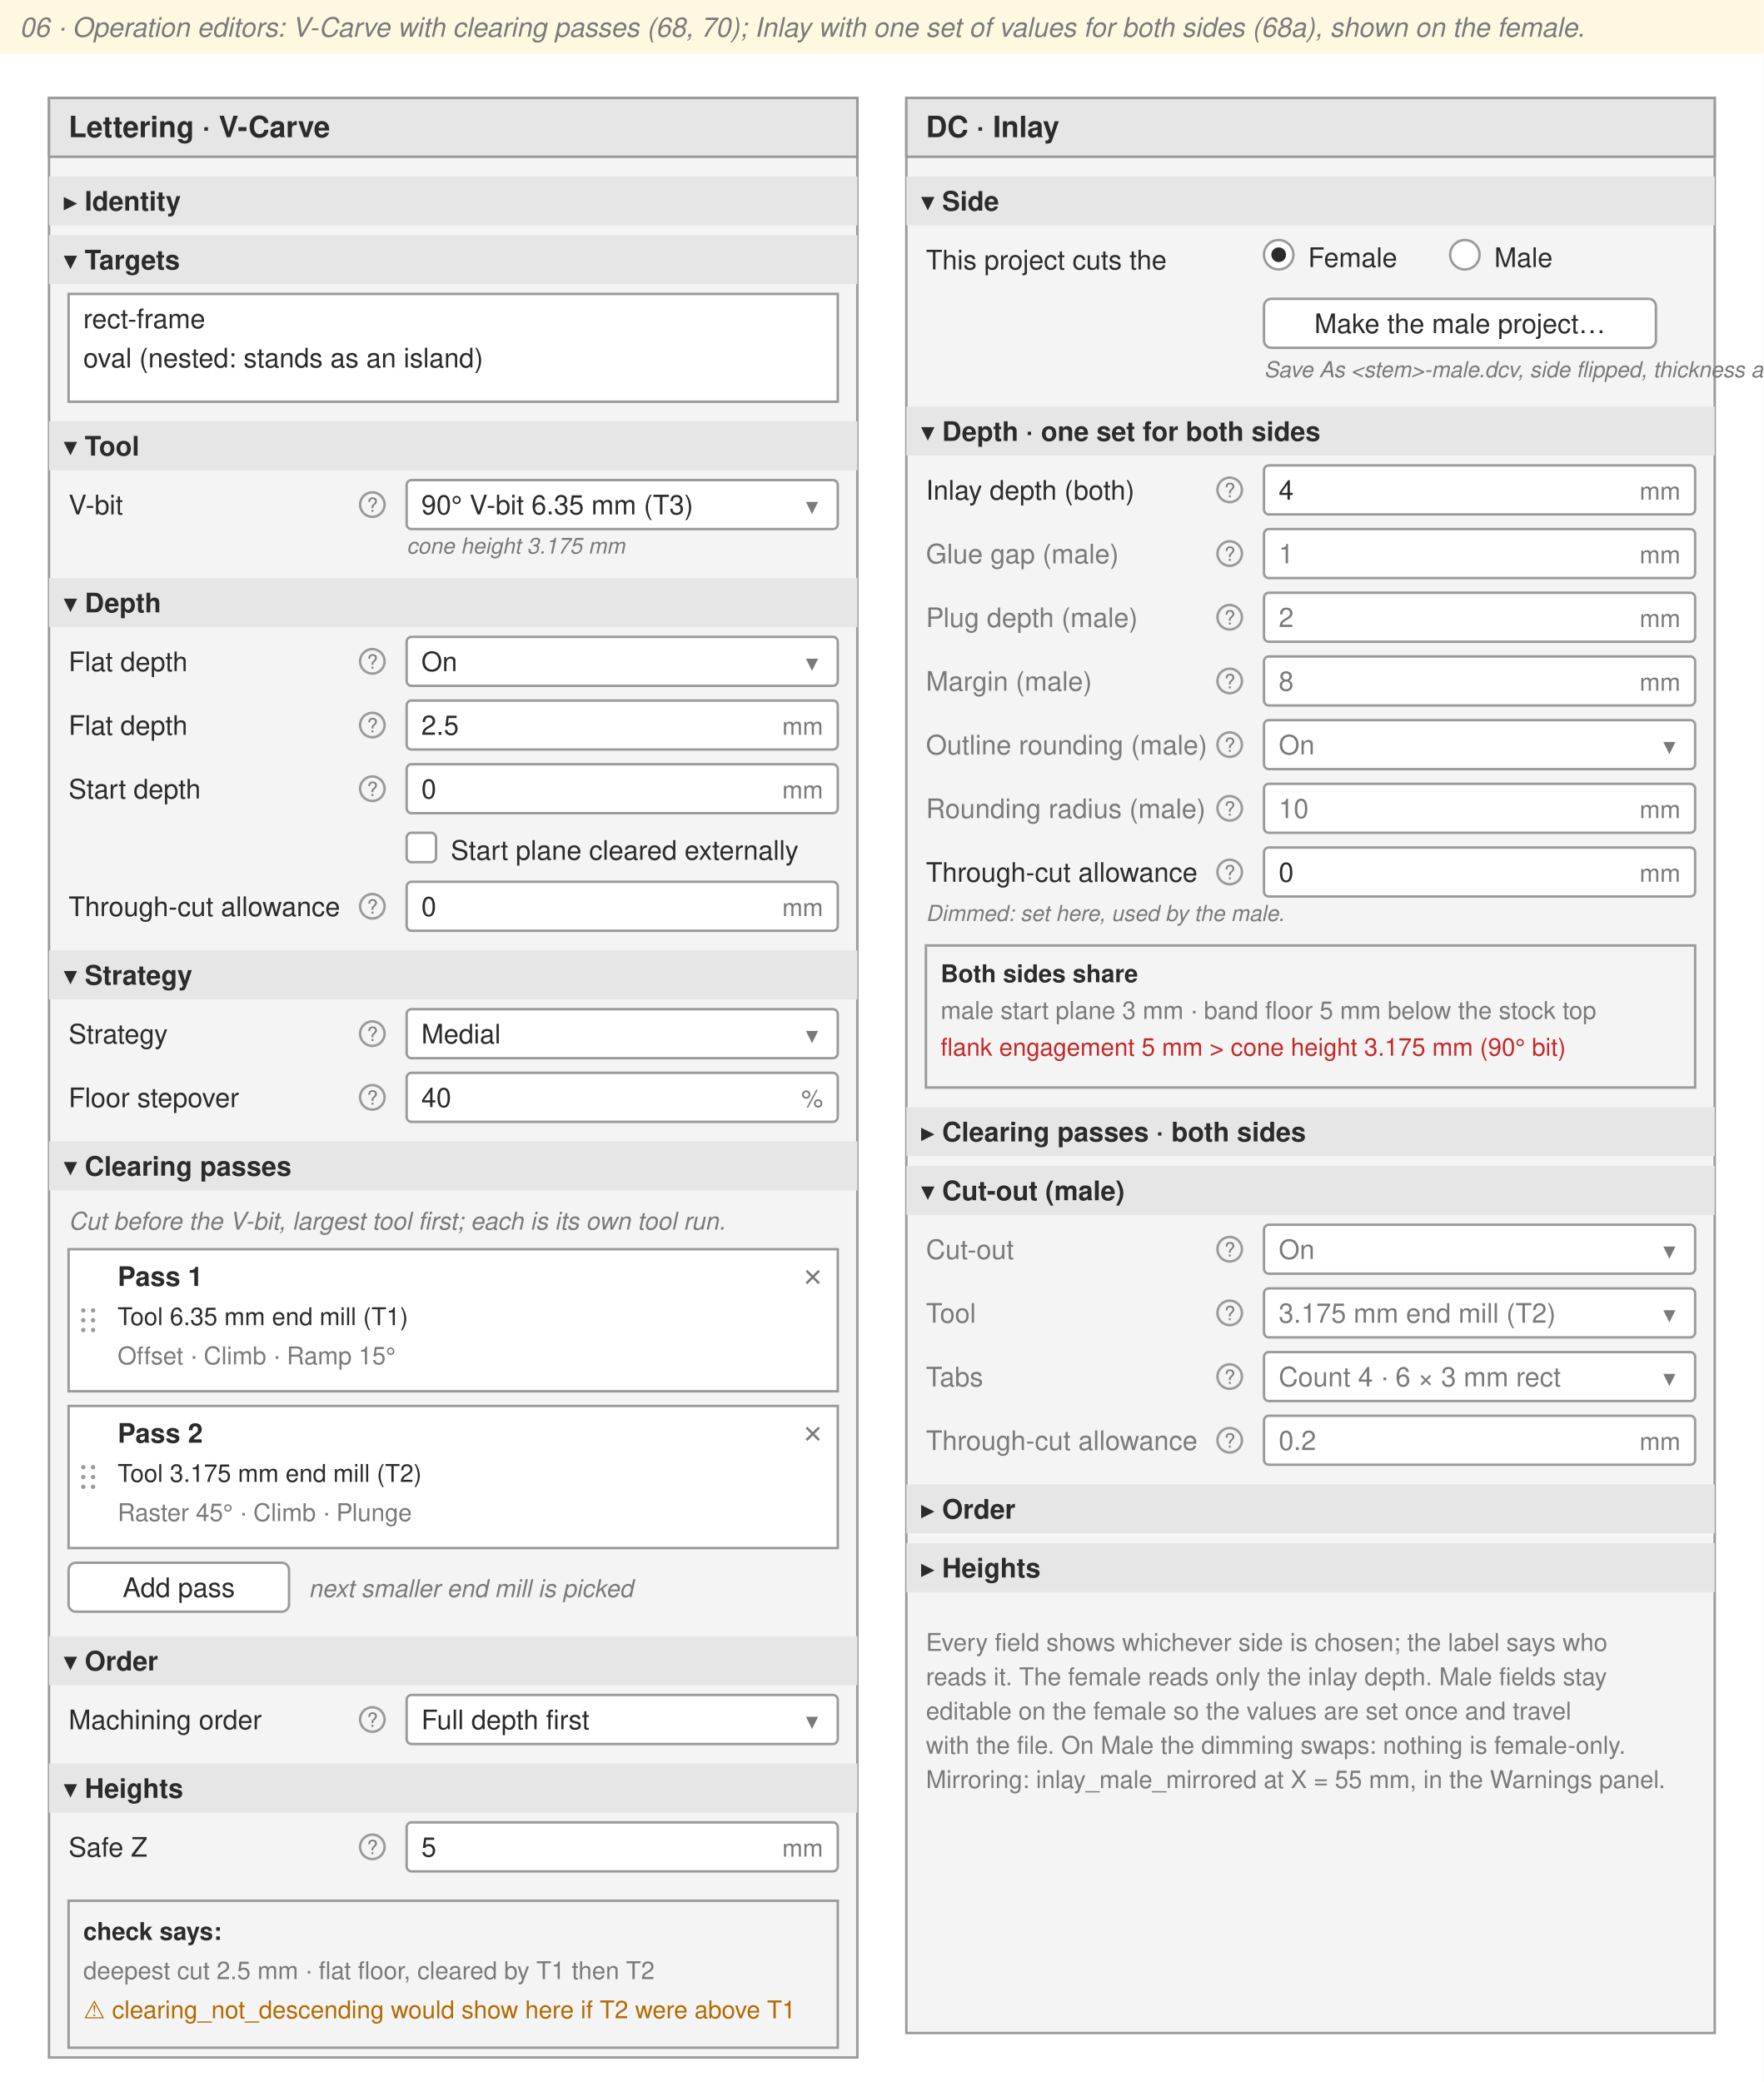
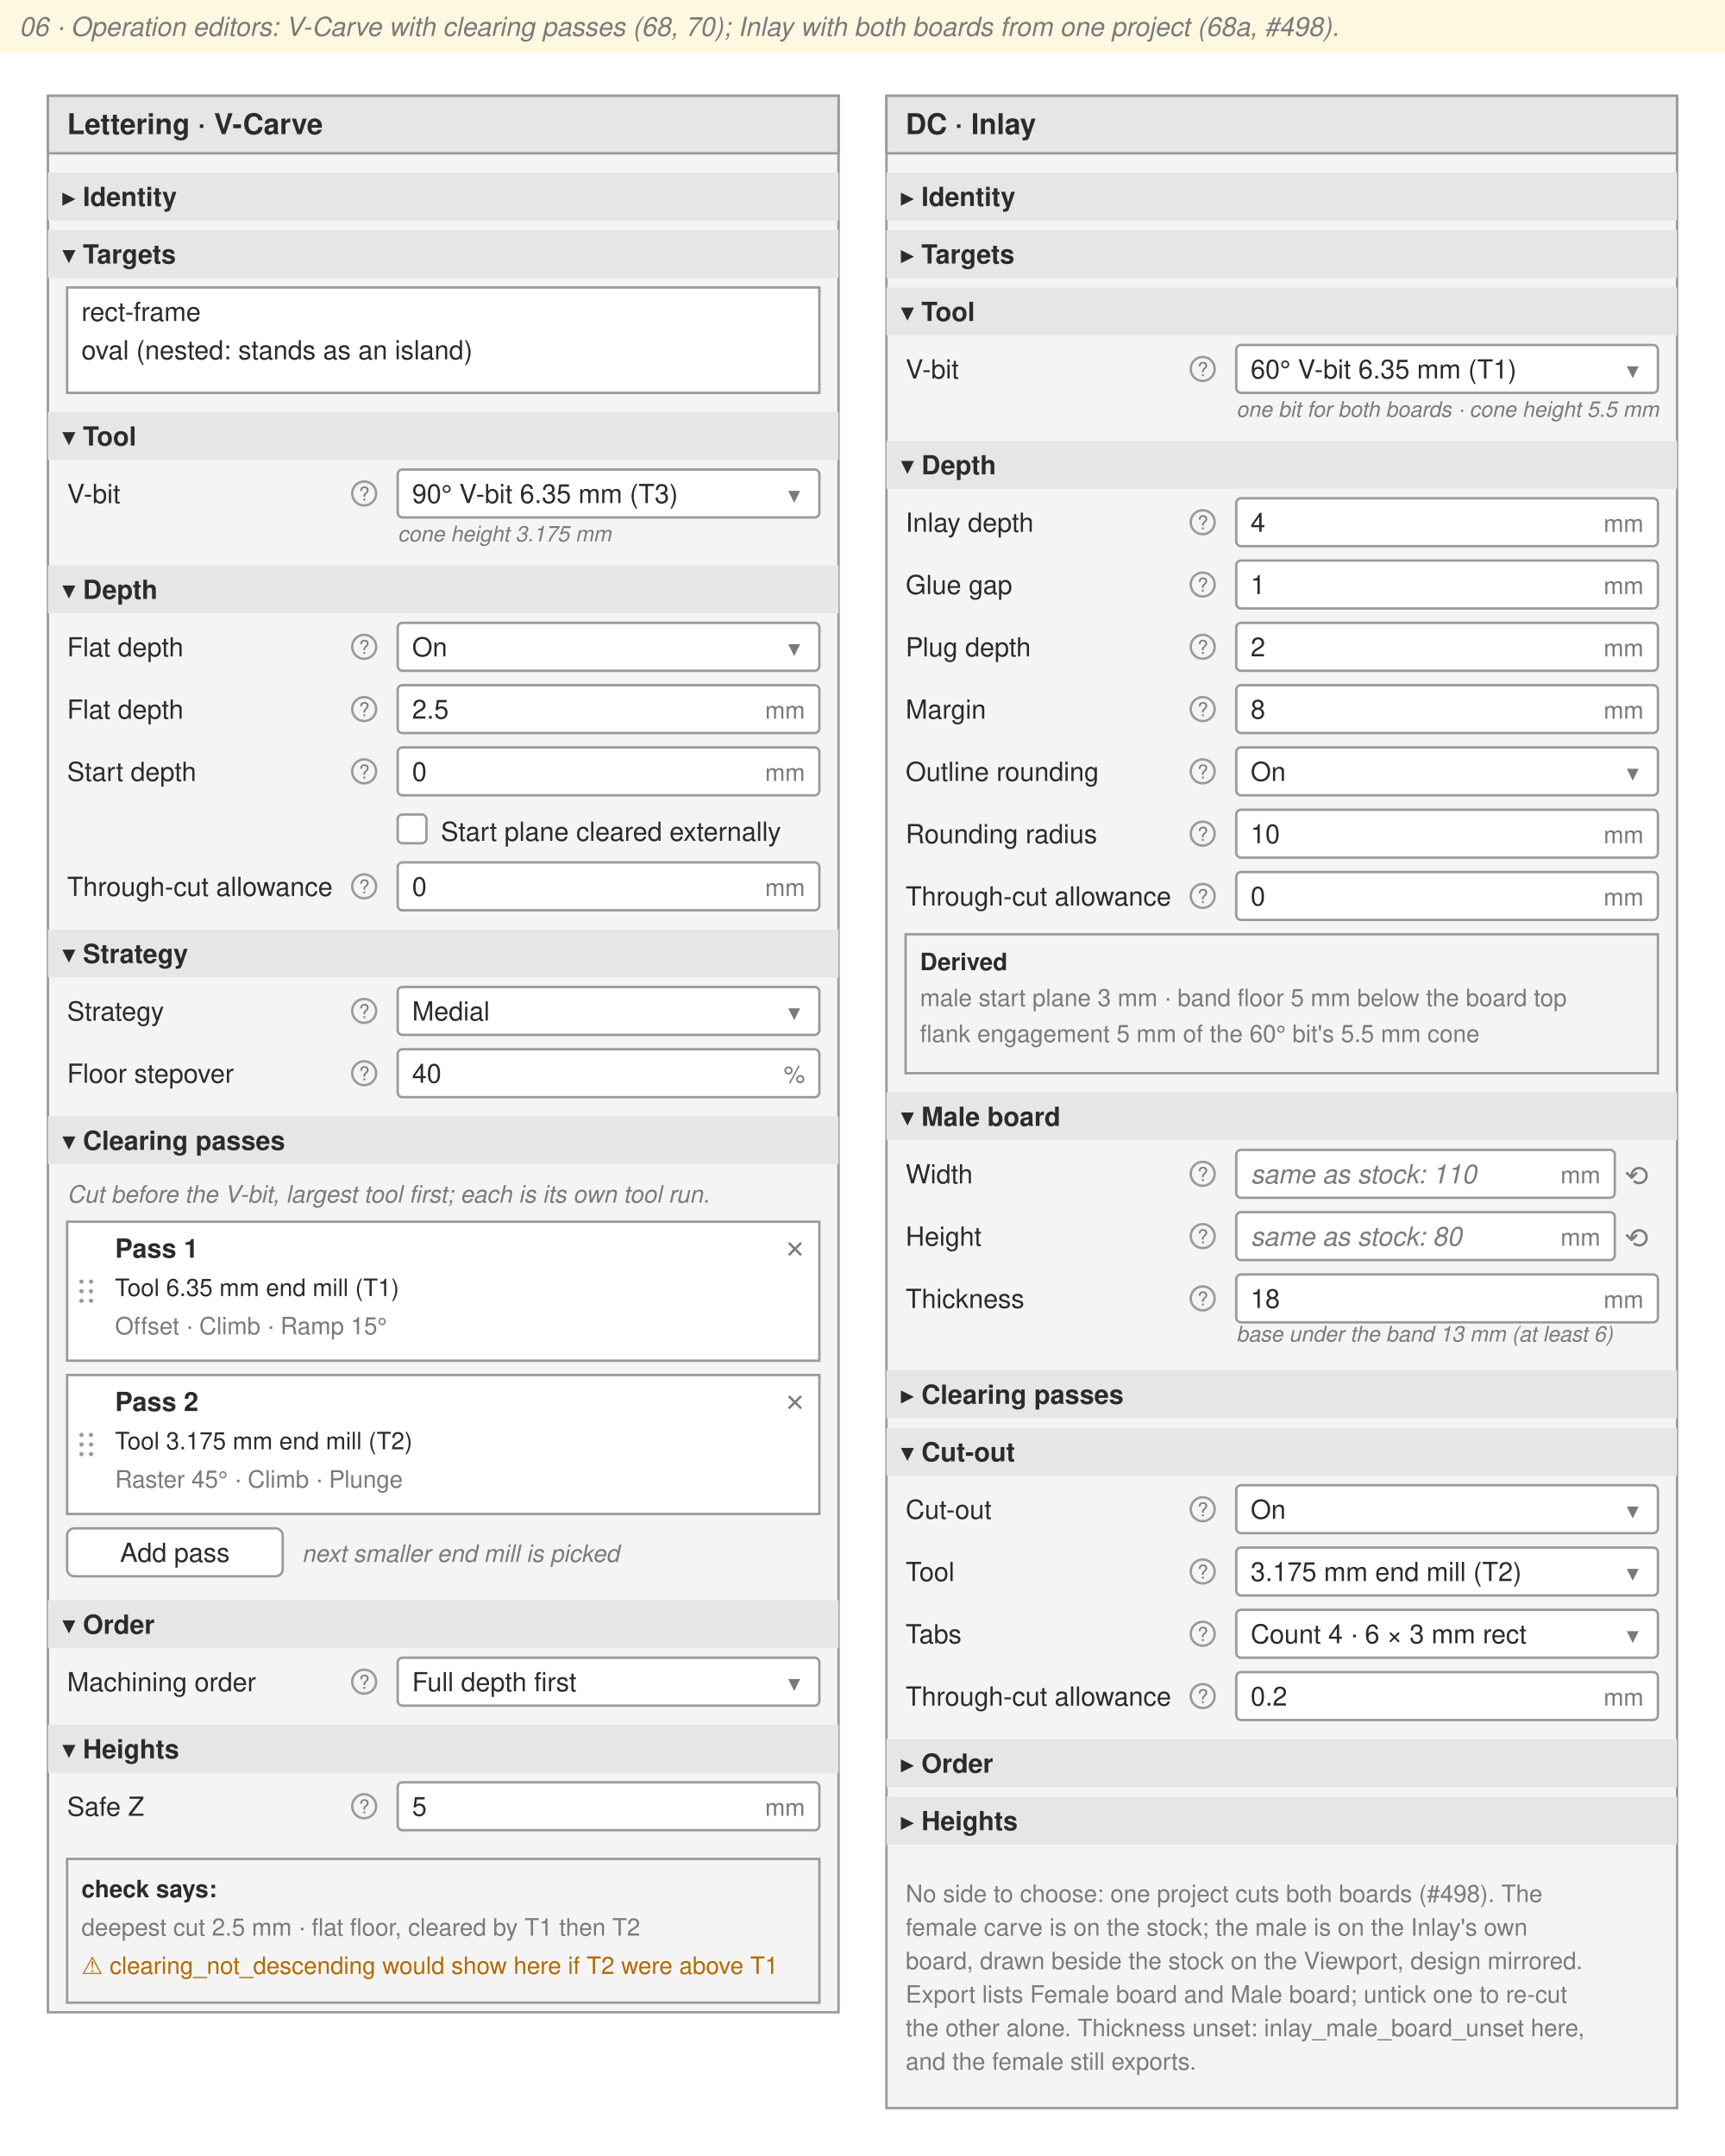
- <svg xmlns="http://www.w3.org/2000/svg" width="720" height="850" viewBox="0 0 720 850" font-family="Helvetica, Arial, sans-serif">
-   <rect width="720" height="850" fill="#ffffff" />
+ <svg xmlns="http://www.w3.org/2000/svg" width="720" height="900" viewBox="0 0 720 900" font-family="Helvetica, Arial, sans-serif">
+   <rect width="720" height="900" fill="#ffffff" />
  <rect x="0" y="0" width="720" height="22" rx="0" fill="#fff8e1" stroke="none" stroke-width="1" />
-   <text x="8" y="15" font-family="Helvetica, Arial, sans-serif" font-size="11" font-weight="normal" fill="#7a7a7a" text-anchor="start" font-style="italic">06 · Operation editors: V-Carve with clearing passes (68, 70); Inlay with one set of values for both sides (68a), shown on the female.</text>
+   <text x="8" y="15" font-family="Helvetica, Arial, sans-serif" font-size="11" font-weight="normal" fill="#7a7a7a" text-anchor="start" font-style="italic">06 · Operation editors: V-Carve with clearing passes (68, 70); Inlay with both boards from one project (68a, #498).</text>
  <rect x="20" y="40" width="330" height="800" rx="0" fill="#f4f4f4" stroke="#9a9a9a" stroke-width="1" />
  <rect x="20" y="40" width="330" height="24" rx="0" fill="#e6e6e6" stroke="#9a9a9a" stroke-width="1" />
  <text x="28" y="56" font-family="Helvetica, Arial, sans-serif" font-size="12" font-weight="bold" fill="#2b2b2b" text-anchor="start">Lettering · V-Carve</text>
  <rect x="20" y="72" width="330" height="20" rx="0" fill="#e6e6e6" stroke="none" stroke-width="1" />
  <text x="26" y="86" font-family="Helvetica, Arial, sans-serif" font-size="11" font-weight="bold" fill="#2b2b2b" text-anchor="start">▸  Identity</text>
  <rect x="20" y="96" width="330" height="20" rx="0" fill="#e6e6e6" stroke="none" stroke-width="1" />
  <text x="26" y="110" font-family="Helvetica, Arial, sans-serif" font-size="11" font-weight="bold" fill="#2b2b2b" text-anchor="start">▾  Targets</text>
  <rect x="28" y="120" width="314" height="44" rx="0" fill="#ffffff" stroke="#9a9a9a" stroke-width="1" />
  <text x="34" y="134" font-family="Helvetica, Arial, sans-serif" font-size="11" font-weight="normal" fill="#2b2b2b" text-anchor="start">rect-frame</text>
  <text x="34" y="150" font-family="Helvetica, Arial, sans-serif" font-size="11" font-weight="normal" fill="#2b2b2b" text-anchor="start">oval  (nested: stands as an island)</text>
  <rect x="20" y="172" width="330" height="20" rx="0" fill="#e6e6e6" stroke="none" stroke-width="1" />
  <text x="26" y="186" font-family="Helvetica, Arial, sans-serif" font-size="11" font-weight="bold" fill="#2b2b2b" text-anchor="start">▾  Tool</text>
  <text x="28" y="210" font-family="Helvetica, Arial, sans-serif" font-size="11" font-weight="normal" fill="#2b2b2b" text-anchor="start">V-bit</text>
  <circle cx="152" cy="206" r="5" fill="none" stroke="#9a9a9a" stroke-width="1" />
  <text x="152" y="209" font-family="Helvetica, Arial, sans-serif" font-size="8" font-weight="normal" fill="#7a7a7a" text-anchor="middle">?</text>
  <rect x="166" y="196" width="176" height="20" rx="2" fill="#ffffff" stroke="#9a9a9a" stroke-width="1" />
  <text x="172" y="210" font-family="Helvetica, Arial, sans-serif" font-size="11" font-weight="normal" fill="#2b2b2b" text-anchor="start">90° V-bit 6.35 mm (T3)</text>
  <text x="334" y="210" font-family="Helvetica, Arial, sans-serif" font-size="10" font-weight="normal" fill="#7a7a7a" text-anchor="end">▾</text>
  <text x="166" y="226" font-family="Helvetica, Arial, sans-serif" font-size="9" font-weight="normal" fill="#7a7a7a" text-anchor="start" font-style="italic">cone height 3.175 mm</text>
  <rect x="20" y="236" width="330" height="20" rx="0" fill="#e6e6e6" stroke="none" stroke-width="1" />
  <text x="26" y="250" font-family="Helvetica, Arial, sans-serif" font-size="11" font-weight="bold" fill="#2b2b2b" text-anchor="start">▾  Depth</text>
  <text x="28" y="274" font-family="Helvetica, Arial, sans-serif" font-size="11" font-weight="normal" fill="#2b2b2b" text-anchor="start">Flat depth</text>
  <circle cx="152" cy="270" r="5" fill="none" stroke="#9a9a9a" stroke-width="1" />
  <text x="152" y="273" font-family="Helvetica, Arial, sans-serif" font-size="8" font-weight="normal" fill="#7a7a7a" text-anchor="middle">?</text>
  <rect x="166" y="260" width="176" height="20" rx="2" fill="#ffffff" stroke="#9a9a9a" stroke-width="1" />
  <text x="172" y="274" font-family="Helvetica, Arial, sans-serif" font-size="11" font-weight="normal" fill="#2b2b2b" text-anchor="start">On</text>
  <text x="334" y="274" font-family="Helvetica, Arial, sans-serif" font-size="10" font-weight="normal" fill="#7a7a7a" text-anchor="end">▾</text>
  <text x="28" y="300" font-family="Helvetica, Arial, sans-serif" font-size="11" font-weight="normal" fill="#2b2b2b" text-anchor="start">Flat depth</text>
  <circle cx="152" cy="296" r="5" fill="none" stroke="#9a9a9a" stroke-width="1" />
  <text x="152" y="299" font-family="Helvetica, Arial, sans-serif" font-size="8" font-weight="normal" fill="#7a7a7a" text-anchor="middle">?</text>
  <rect x="166" y="286" width="176" height="20" rx="2" fill="#ffffff" stroke="#9a9a9a" stroke-width="1" />
  <text x="172" y="300" font-family="Helvetica, Arial, sans-serif" font-size="11" font-weight="normal" fill="#2b2b2b" text-anchor="start">2.5</text>
  <text x="336" y="300" font-family="Helvetica, Arial, sans-serif" font-size="10" font-weight="normal" fill="#7a7a7a" text-anchor="end">mm</text>
  <text x="28" y="326" font-family="Helvetica, Arial, sans-serif" font-size="11" font-weight="normal" fill="#2b2b2b" text-anchor="start">Start depth</text>
  <circle cx="152" cy="322" r="5" fill="none" stroke="#9a9a9a" stroke-width="1" />
  <text x="152" y="325" font-family="Helvetica, Arial, sans-serif" font-size="8" font-weight="normal" fill="#7a7a7a" text-anchor="middle">?</text>
  <rect x="166" y="312" width="176" height="20" rx="2" fill="#ffffff" stroke="#9a9a9a" stroke-width="1" />
  <text x="172" y="326" font-family="Helvetica, Arial, sans-serif" font-size="11" font-weight="normal" fill="#2b2b2b" text-anchor="start">0</text>
  <text x="336" y="326" font-family="Helvetica, Arial, sans-serif" font-size="10" font-weight="normal" fill="#7a7a7a" text-anchor="end">mm</text>
  <rect x="166" y="340" width="12" height="12" rx="2" fill="#ffffff" stroke="#9a9a9a" stroke-width="1" />
  <text x="184" y="351" font-family="Helvetica, Arial, sans-serif" font-size="11" font-weight="normal" fill="#2b2b2b" text-anchor="start">Start plane cleared externally</text>
  <text x="28" y="374" font-family="Helvetica, Arial, sans-serif" font-size="11" font-weight="normal" fill="#2b2b2b" text-anchor="start">Through-cut allowance</text>
  <circle cx="152" cy="370" r="5" fill="none" stroke="#9a9a9a" stroke-width="1" />
  <text x="152" y="373" font-family="Helvetica, Arial, sans-serif" font-size="8" font-weight="normal" fill="#7a7a7a" text-anchor="middle">?</text>
  <rect x="166" y="360" width="176" height="20" rx="2" fill="#ffffff" stroke="#9a9a9a" stroke-width="1" />
  <text x="172" y="374" font-family="Helvetica, Arial, sans-serif" font-size="11" font-weight="normal" fill="#2b2b2b" text-anchor="start">0</text>
  <text x="336" y="374" font-family="Helvetica, Arial, sans-serif" font-size="10" font-weight="normal" fill="#7a7a7a" text-anchor="end">mm</text>
  <rect x="20" y="388" width="330" height="20" rx="0" fill="#e6e6e6" stroke="none" stroke-width="1" />
  <text x="26" y="402" font-family="Helvetica, Arial, sans-serif" font-size="11" font-weight="bold" fill="#2b2b2b" text-anchor="start">▾  Strategy</text>
  <text x="28" y="426" font-family="Helvetica, Arial, sans-serif" font-size="11" font-weight="normal" fill="#2b2b2b" text-anchor="start">Strategy</text>
  <circle cx="152" cy="422" r="5" fill="none" stroke="#9a9a9a" stroke-width="1" />
  <text x="152" y="425" font-family="Helvetica, Arial, sans-serif" font-size="8" font-weight="normal" fill="#7a7a7a" text-anchor="middle">?</text>
  <rect x="166" y="412" width="176" height="20" rx="2" fill="#ffffff" stroke="#9a9a9a" stroke-width="1" />
  <text x="172" y="426" font-family="Helvetica, Arial, sans-serif" font-size="11" font-weight="normal" fill="#2b2b2b" text-anchor="start">Medial</text>
  <text x="334" y="426" font-family="Helvetica, Arial, sans-serif" font-size="10" font-weight="normal" fill="#7a7a7a" text-anchor="end">▾</text>
  <text x="28" y="452" font-family="Helvetica, Arial, sans-serif" font-size="11" font-weight="normal" fill="#2b2b2b" text-anchor="start">Floor stepover</text>
  <circle cx="152" cy="448" r="5" fill="none" stroke="#9a9a9a" stroke-width="1" />
  <text x="152" y="451" font-family="Helvetica, Arial, sans-serif" font-size="8" font-weight="normal" fill="#7a7a7a" text-anchor="middle">?</text>
  <rect x="166" y="438" width="176" height="20" rx="2" fill="#ffffff" stroke="#9a9a9a" stroke-width="1" />
  <text x="172" y="452" font-family="Helvetica, Arial, sans-serif" font-size="11" font-weight="normal" fill="#2b2b2b" text-anchor="start">40</text>
  <text x="336" y="452" font-family="Helvetica, Arial, sans-serif" font-size="10" font-weight="normal" fill="#7a7a7a" text-anchor="end">%</text>
  <rect x="20" y="466" width="330" height="20" rx="0" fill="#e6e6e6" stroke="none" stroke-width="1" />
  <text x="26" y="480" font-family="Helvetica, Arial, sans-serif" font-size="11" font-weight="bold" fill="#2b2b2b" text-anchor="start">▾  Clearing passes</text>
  <text x="28" y="502" font-family="Helvetica, Arial, sans-serif" font-size="10" font-weight="normal" fill="#7a7a7a" text-anchor="start" font-style="italic">Cut before the V-bit, largest tool first; each is its own tool run.</text>
  <rect x="28" y="510" width="314" height="58" rx="0" fill="#ffffff" stroke="#9a9a9a" stroke-width="1" />
  <circle cx="34" cy="535" r="0.9" fill="#9a9a9a" stroke="none" stroke-width="1" />
  <circle cx="38" cy="535" r="0.9" fill="#9a9a9a" stroke="none" stroke-width="1" />
  <circle cx="34" cy="539" r="0.9" fill="#9a9a9a" stroke="none" stroke-width="1" />
  <circle cx="38" cy="539" r="0.9" fill="#9a9a9a" stroke="none" stroke-width="1" />
  <circle cx="34" cy="543" r="0.9" fill="#9a9a9a" stroke="none" stroke-width="1" />
  <circle cx="38" cy="543" r="0.9" fill="#9a9a9a" stroke="none" stroke-width="1" />
  <text x="48" y="525" font-family="Helvetica, Arial, sans-serif" font-size="11" font-weight="bold" fill="#2b2b2b" text-anchor="start">Pass 1</text>
  <text x="336" y="525" font-family="Helvetica, Arial, sans-serif" font-size="10" font-weight="normal" fill="#7a7a7a" text-anchor="end">✕</text>
  <text x="48" y="541" font-family="Helvetica, Arial, sans-serif" font-size="10" font-weight="normal" fill="#2b2b2b" text-anchor="start">Tool  6.35 mm end mill (T1)</text>
  <text x="48" y="557" font-family="Helvetica, Arial, sans-serif" font-size="10" font-weight="normal" fill="#7a7a7a" text-anchor="start">Offset · Climb · Ramp 15°</text>
  <rect x="28" y="574" width="314" height="58" rx="0" fill="#ffffff" stroke="#9a9a9a" stroke-width="1" />
  <circle cx="34" cy="599" r="0.9" fill="#9a9a9a" stroke="none" stroke-width="1" />
  <circle cx="38" cy="599" r="0.9" fill="#9a9a9a" stroke="none" stroke-width="1" />
  <circle cx="34" cy="603" r="0.9" fill="#9a9a9a" stroke="none" stroke-width="1" />
  <circle cx="38" cy="603" r="0.9" fill="#9a9a9a" stroke="none" stroke-width="1" />
  <circle cx="34" cy="607" r="0.9" fill="#9a9a9a" stroke="none" stroke-width="1" />
  <circle cx="38" cy="607" r="0.9" fill="#9a9a9a" stroke="none" stroke-width="1" />
  <text x="48" y="589" font-family="Helvetica, Arial, sans-serif" font-size="11" font-weight="bold" fill="#2b2b2b" text-anchor="start">Pass 2</text>
  <text x="336" y="589" font-family="Helvetica, Arial, sans-serif" font-size="10" font-weight="normal" fill="#7a7a7a" text-anchor="end">✕</text>
  <text x="48" y="605" font-family="Helvetica, Arial, sans-serif" font-size="10" font-weight="normal" fill="#2b2b2b" text-anchor="start">Tool  3.175 mm end mill (T2)</text>
  <text x="48" y="621" font-family="Helvetica, Arial, sans-serif" font-size="10" font-weight="normal" fill="#7a7a7a" text-anchor="start">Raster 45° · Climb · Plunge</text>
  <rect x="28" y="638" width="90" height="20" rx="3" fill="#ffffff" stroke="#9a9a9a" stroke-width="1" />
  <text x="73.0" y="652.0" font-family="Helvetica, Arial, sans-serif" font-size="11" font-weight="normal" fill="#2b2b2b" text-anchor="middle">Add pass</text>
  <text x="126" y="652" font-family="Helvetica, Arial, sans-serif" font-size="10" font-weight="normal" fill="#7a7a7a" text-anchor="start" font-style="italic">next smaller end mill is picked</text>
  <rect x="20" y="668" width="330" height="20" rx="0" fill="#e6e6e6" stroke="none" stroke-width="1" />
  <text x="26" y="682" font-family="Helvetica, Arial, sans-serif" font-size="11" font-weight="bold" fill="#2b2b2b" text-anchor="start">▾  Order</text>
  <text x="28" y="706" font-family="Helvetica, Arial, sans-serif" font-size="11" font-weight="normal" fill="#2b2b2b" text-anchor="start">Machining order</text>
  <circle cx="152" cy="702" r="5" fill="none" stroke="#9a9a9a" stroke-width="1" />
  <text x="152" y="705" font-family="Helvetica, Arial, sans-serif" font-size="8" font-weight="normal" fill="#7a7a7a" text-anchor="middle">?</text>
  <rect x="166" y="692" width="176" height="20" rx="2" fill="#ffffff" stroke="#9a9a9a" stroke-width="1" />
  <text x="172" y="706" font-family="Helvetica, Arial, sans-serif" font-size="11" font-weight="normal" fill="#2b2b2b" text-anchor="start">Full depth first</text>
  <text x="334" y="706" font-family="Helvetica, Arial, sans-serif" font-size="10" font-weight="normal" fill="#7a7a7a" text-anchor="end">▾</text>
  <rect x="20" y="720" width="330" height="20" rx="0" fill="#e6e6e6" stroke="none" stroke-width="1" />
  <text x="26" y="734" font-family="Helvetica, Arial, sans-serif" font-size="11" font-weight="bold" fill="#2b2b2b" text-anchor="start">▾  Heights</text>
  <text x="28" y="758" font-family="Helvetica, Arial, sans-serif" font-size="11" font-weight="normal" fill="#2b2b2b" text-anchor="start">Safe Z</text>
  <circle cx="152" cy="754" r="5" fill="none" stroke="#9a9a9a" stroke-width="1" />
  <text x="152" y="757" font-family="Helvetica, Arial, sans-serif" font-size="8" font-weight="normal" fill="#7a7a7a" text-anchor="middle">?</text>
  <rect x="166" y="744" width="176" height="20" rx="2" fill="#ffffff" stroke="#9a9a9a" stroke-width="1" />
  <text x="172" y="758" font-family="Helvetica, Arial, sans-serif" font-size="11" font-weight="normal" fill="#2b2b2b" text-anchor="start">5</text>
  <text x="336" y="758" font-family="Helvetica, Arial, sans-serif" font-size="10" font-weight="normal" fill="#7a7a7a" text-anchor="end">mm</text>
  <rect x="28" y="776" width="314" height="60" rx="0" fill="#f4f4f4" stroke="#9a9a9a" stroke-width="1" />
  <text x="34" y="792" font-family="Helvetica, Arial, sans-serif" font-size="10" font-weight="bold" fill="#2b2b2b" text-anchor="start">check says:</text>
  <text x="34" y="808" font-family="Helvetica, Arial, sans-serif" font-size="10" font-weight="normal" fill="#7a7a7a" text-anchor="start">deepest cut 2.5 mm · flat floor, cleared by T1 then T2</text>
  <text x="34" y="824" font-family="Helvetica, Arial, sans-serif" font-size="10" font-weight="normal" fill="#b26a00" text-anchor="start">⚠ clearing_not_descending would show here if T2 were above T1</text>
-   <rect x="370" y="40" width="330" height="790" rx="0" fill="#f4f4f4" stroke="#9a9a9a" stroke-width="1" />
+   <rect x="370" y="40" width="330" height="840" rx="0" fill="#f4f4f4" stroke="#9a9a9a" stroke-width="1" />
  <rect x="370" y="40" width="330" height="24" rx="0" fill="#e6e6e6" stroke="#9a9a9a" stroke-width="1" />
  <text x="378" y="56" font-family="Helvetica, Arial, sans-serif" font-size="12" font-weight="bold" fill="#2b2b2b" text-anchor="start">DC · Inlay</text>
  <rect x="370" y="72" width="330" height="20" rx="0" fill="#e6e6e6" stroke="none" stroke-width="1" />
-   <text x="376" y="86" font-family="Helvetica, Arial, sans-serif" font-size="11" font-weight="bold" fill="#2b2b2b" text-anchor="start">▾  Side</text>
-   <text x="378" y="110" font-family="Helvetica, Arial, sans-serif" font-size="11" font-weight="normal" fill="#2b2b2b" text-anchor="start">This project cuts the</text>
-   <circle cx="522" cy="104" r="6" fill="#ffffff" stroke="#9a9a9a" stroke-width="1" />
-   <circle cx="522" cy="104" r="3" fill="#2b2b2b" stroke="none" stroke-width="1" />
-   <text x="534" y="109" font-family="Helvetica, Arial, sans-serif" font-size="11" font-weight="normal" fill="#2b2b2b" text-anchor="start">Female</text>
-   <circle cx="598" cy="104" r="6" fill="#ffffff" stroke="#9a9a9a" stroke-width="1" />
-   <text x="610" y="109" font-family="Helvetica, Arial, sans-serif" font-size="11" font-weight="normal" fill="#2b2b2b" text-anchor="start">Male</text>
-   <rect x="516" y="122" width="160" height="20" rx="3" fill="#ffffff" stroke="#9a9a9a" stroke-width="1" />
-   <text x="596.0" y="136.0" font-family="Helvetica, Arial, sans-serif" font-size="11" font-weight="normal" fill="#2b2b2b" text-anchor="middle">Make the male project…</text>
-   <text x="516" y="154" font-family="Helvetica, Arial, sans-serif" font-size="9" font-weight="normal" fill="#7a7a7a" text-anchor="start" font-style="italic">Save As &lt;stem&gt;-male.dcv, side flipped, thickness asked</text>
-   <rect x="370" y="166" width="330" height="20" rx="0" fill="#e6e6e6" stroke="none" stroke-width="1" />
-   <text x="376" y="180" font-family="Helvetica, Arial, sans-serif" font-size="11" font-weight="bold" fill="#2b2b2b" text-anchor="start">▾  Depth · one set for both sides</text>
-   <text x="378" y="204" font-family="Helvetica, Arial, sans-serif" font-size="11" font-weight="normal" fill="#2b2b2b" text-anchor="start">Inlay depth (both)</text>
-   <circle cx="502" cy="200" r="5" fill="none" stroke="#9a9a9a" stroke-width="1" />
-   <text x="502" y="203" font-family="Helvetica, Arial, sans-serif" font-size="8" font-weight="normal" fill="#7a7a7a" text-anchor="middle">?</text>
-   <rect x="516" y="190" width="176" height="20" rx="2" fill="#ffffff" stroke="#9a9a9a" stroke-width="1" />
-   <text x="522" y="204" font-family="Helvetica, Arial, sans-serif" font-size="11" font-weight="normal" fill="#2b2b2b" text-anchor="start">4</text>
-   <text x="686" y="204" font-family="Helvetica, Arial, sans-serif" font-size="10" font-weight="normal" fill="#7a7a7a" text-anchor="end">mm</text>
-   <text x="378" y="230" font-family="Helvetica, Arial, sans-serif" font-size="11" font-weight="normal" fill="#7a7a7a" text-anchor="start">Glue gap (male)</text>
-   <circle cx="502" cy="226" r="5" fill="none" stroke="#9a9a9a" stroke-width="1" />
-   <text x="502" y="229" font-family="Helvetica, Arial, sans-serif" font-size="8" font-weight="normal" fill="#7a7a7a" text-anchor="middle">?</text>
-   <rect x="516" y="216" width="176" height="20" rx="2" fill="#ffffff" stroke="#9a9a9a" stroke-width="1" />
-   <text x="522" y="230" font-family="Helvetica, Arial, sans-serif" font-size="11" font-weight="normal" fill="#7a7a7a" text-anchor="start">1</text>
-   <text x="686" y="230" font-family="Helvetica, Arial, sans-serif" font-size="10" font-weight="normal" fill="#7a7a7a" text-anchor="end">mm</text>
-   <text x="378" y="256" font-family="Helvetica, Arial, sans-serif" font-size="11" font-weight="normal" fill="#7a7a7a" text-anchor="start">Plug depth (male)</text>
-   <circle cx="502" cy="252" r="5" fill="none" stroke="#9a9a9a" stroke-width="1" />
-   <text x="502" y="255" font-family="Helvetica, Arial, sans-serif" font-size="8" font-weight="normal" fill="#7a7a7a" text-anchor="middle">?</text>
-   <rect x="516" y="242" width="176" height="20" rx="2" fill="#ffffff" stroke="#9a9a9a" stroke-width="1" />
-   <text x="522" y="256" font-family="Helvetica, Arial, sans-serif" font-size="11" font-weight="normal" fill="#7a7a7a" text-anchor="start">2</text>
-   <text x="686" y="256" font-family="Helvetica, Arial, sans-serif" font-size="10" font-weight="normal" fill="#7a7a7a" text-anchor="end">mm</text>
-   <text x="378" y="282" font-family="Helvetica, Arial, sans-serif" font-size="11" font-weight="normal" fill="#7a7a7a" text-anchor="start">Margin (male)</text>
-   <circle cx="502" cy="278" r="5" fill="none" stroke="#9a9a9a" stroke-width="1" />
-   <text x="502" y="281" font-family="Helvetica, Arial, sans-serif" font-size="8" font-weight="normal" fill="#7a7a7a" text-anchor="middle">?</text>
-   <rect x="516" y="268" width="176" height="20" rx="2" fill="#ffffff" stroke="#9a9a9a" stroke-width="1" />
-   <text x="522" y="282" font-family="Helvetica, Arial, sans-serif" font-size="11" font-weight="normal" fill="#7a7a7a" text-anchor="start">8</text>
-   <text x="686" y="282" font-family="Helvetica, Arial, sans-serif" font-size="10" font-weight="normal" fill="#7a7a7a" text-anchor="end">mm</text>
-   <text x="378" y="308" font-family="Helvetica, Arial, sans-serif" font-size="11" font-weight="normal" fill="#7a7a7a" text-anchor="start">Outline rounding (male)</text>
-   <circle cx="502" cy="304" r="5" fill="none" stroke="#9a9a9a" stroke-width="1" />
-   <text x="502" y="307" font-family="Helvetica, Arial, sans-serif" font-size="8" font-weight="normal" fill="#7a7a7a" text-anchor="middle">?</text>
-   <rect x="516" y="294" width="176" height="20" rx="2" fill="#ffffff" stroke="#9a9a9a" stroke-width="1" />
-   <text x="522" y="308" font-family="Helvetica, Arial, sans-serif" font-size="11" font-weight="normal" fill="#7a7a7a" text-anchor="start">On</text>
-   <text x="684" y="308" font-family="Helvetica, Arial, sans-serif" font-size="10" font-weight="normal" fill="#7a7a7a" text-anchor="end">▾</text>
-   <text x="378" y="334" font-family="Helvetica, Arial, sans-serif" font-size="11" font-weight="normal" fill="#7a7a7a" text-anchor="start">Rounding radius (male)</text>
-   <circle cx="502" cy="330" r="5" fill="none" stroke="#9a9a9a" stroke-width="1" />
-   <text x="502" y="333" font-family="Helvetica, Arial, sans-serif" font-size="8" font-weight="normal" fill="#7a7a7a" text-anchor="middle">?</text>
-   <rect x="516" y="320" width="176" height="20" rx="2" fill="#ffffff" stroke="#9a9a9a" stroke-width="1" />
-   <text x="522" y="334" font-family="Helvetica, Arial, sans-serif" font-size="11" font-weight="normal" fill="#7a7a7a" text-anchor="start">10</text>
-   <text x="686" y="334" font-family="Helvetica, Arial, sans-serif" font-size="10" font-weight="normal" fill="#7a7a7a" text-anchor="end">mm</text>
-   <text x="378" y="360" font-family="Helvetica, Arial, sans-serif" font-size="11" font-weight="normal" fill="#2b2b2b" text-anchor="start">Through-cut allowance</text>
-   <circle cx="502" cy="356" r="5" fill="none" stroke="#9a9a9a" stroke-width="1" />
-   <text x="502" y="359" font-family="Helvetica, Arial, sans-serif" font-size="8" font-weight="normal" fill="#7a7a7a" text-anchor="middle">?</text>
-   <rect x="516" y="346" width="176" height="20" rx="2" fill="#ffffff" stroke="#9a9a9a" stroke-width="1" />
-   <text x="522" y="360" font-family="Helvetica, Arial, sans-serif" font-size="11" font-weight="normal" fill="#2b2b2b" text-anchor="start">0</text>
-   <text x="686" y="360" font-family="Helvetica, Arial, sans-serif" font-size="10" font-weight="normal" fill="#7a7a7a" text-anchor="end">mm</text>
-   <text x="378" y="376" font-family="Helvetica, Arial, sans-serif" font-size="9" font-weight="normal" fill="#7a7a7a" text-anchor="start" font-style="italic">Dimmed: set here, used by the male.</text>
-   <rect x="378" y="386" width="314" height="58" rx="0" fill="#f4f4f4" stroke="#9a9a9a" stroke-width="1" />
-   <text x="384" y="401" font-family="Helvetica, Arial, sans-serif" font-size="10" font-weight="bold" fill="#2b2b2b" text-anchor="start">Both sides share</text>
-   <text x="384" y="416" font-family="Helvetica, Arial, sans-serif" font-size="10" font-weight="normal" fill="#7a7a7a" text-anchor="start">male start plane 3 mm · band floor 5 mm below the stock top</text>
-   <text x="384" y="431" font-family="Helvetica, Arial, sans-serif" font-size="10" font-weight="normal" fill="#c62828" text-anchor="start">flank engagement 5 mm &gt; cone height 3.175 mm (90° bit)</text>
-   <rect x="370" y="452" width="330" height="20" rx="0" fill="#e6e6e6" stroke="none" stroke-width="1" />
-   <text x="376" y="466" font-family="Helvetica, Arial, sans-serif" font-size="11" font-weight="bold" fill="#2b2b2b" text-anchor="start">▸  Clearing passes · both sides</text>
-   <rect x="370" y="476" width="330" height="20" rx="0" fill="#e6e6e6" stroke="none" stroke-width="1" />
-   <text x="376" y="490" font-family="Helvetica, Arial, sans-serif" font-size="11" font-weight="bold" fill="#2b2b2b" text-anchor="start">▾  Cut-out (male)</text>
-   <text x="378" y="514" font-family="Helvetica, Arial, sans-serif" font-size="11" font-weight="normal" fill="#7a7a7a" text-anchor="start">Cut-out</text>
-   <circle cx="502" cy="510" r="5" fill="none" stroke="#9a9a9a" stroke-width="1" />
-   <text x="502" y="513" font-family="Helvetica, Arial, sans-serif" font-size="8" font-weight="normal" fill="#7a7a7a" text-anchor="middle">?</text>
-   <rect x="516" y="500" width="176" height="20" rx="2" fill="#ffffff" stroke="#9a9a9a" stroke-width="1" />
-   <text x="522" y="514" font-family="Helvetica, Arial, sans-serif" font-size="11" font-weight="normal" fill="#7a7a7a" text-anchor="start">On</text>
-   <text x="684" y="514" font-family="Helvetica, Arial, sans-serif" font-size="10" font-weight="normal" fill="#7a7a7a" text-anchor="end">▾</text>
-   <text x="378" y="540" font-family="Helvetica, Arial, sans-serif" font-size="11" font-weight="normal" fill="#7a7a7a" text-anchor="start">Tool</text>
-   <circle cx="502" cy="536" r="5" fill="none" stroke="#9a9a9a" stroke-width="1" />
-   <text x="502" y="539" font-family="Helvetica, Arial, sans-serif" font-size="8" font-weight="normal" fill="#7a7a7a" text-anchor="middle">?</text>
-   <rect x="516" y="526" width="176" height="20" rx="2" fill="#ffffff" stroke="#9a9a9a" stroke-width="1" />
-   <text x="522" y="540" font-family="Helvetica, Arial, sans-serif" font-size="11" font-weight="normal" fill="#7a7a7a" text-anchor="start">3.175 mm end mill (T2)</text>
-   <text x="684" y="540" font-family="Helvetica, Arial, sans-serif" font-size="10" font-weight="normal" fill="#7a7a7a" text-anchor="end">▾</text>
-   <text x="378" y="566" font-family="Helvetica, Arial, sans-serif" font-size="11" font-weight="normal" fill="#7a7a7a" text-anchor="start">Tabs</text>
-   <circle cx="502" cy="562" r="5" fill="none" stroke="#9a9a9a" stroke-width="1" />
-   <text x="502" y="565" font-family="Helvetica, Arial, sans-serif" font-size="8" font-weight="normal" fill="#7a7a7a" text-anchor="middle">?</text>
-   <rect x="516" y="552" width="176" height="20" rx="2" fill="#ffffff" stroke="#9a9a9a" stroke-width="1" />
-   <text x="522" y="566" font-family="Helvetica, Arial, sans-serif" font-size="11" font-weight="normal" fill="#7a7a7a" text-anchor="start">Count 4 · 6 × 3 mm rect</text>
-   <text x="684" y="566" font-family="Helvetica, Arial, sans-serif" font-size="10" font-weight="normal" fill="#7a7a7a" text-anchor="end">▾</text>
-   <text x="378" y="592" font-family="Helvetica, Arial, sans-serif" font-size="11" font-weight="normal" fill="#7a7a7a" text-anchor="start">Through-cut allowance</text>
-   <circle cx="502" cy="588" r="5" fill="none" stroke="#9a9a9a" stroke-width="1" />
-   <text x="502" y="591" font-family="Helvetica, Arial, sans-serif" font-size="8" font-weight="normal" fill="#7a7a7a" text-anchor="middle">?</text>
-   <rect x="516" y="578" width="176" height="20" rx="2" fill="#ffffff" stroke="#9a9a9a" stroke-width="1" />
-   <text x="522" y="592" font-family="Helvetica, Arial, sans-serif" font-size="11" font-weight="normal" fill="#7a7a7a" text-anchor="start">0.2</text>
-   <text x="686" y="592" font-family="Helvetica, Arial, sans-serif" font-size="10" font-weight="normal" fill="#7a7a7a" text-anchor="end">mm</text>
-   <rect x="370" y="606" width="330" height="20" rx="0" fill="#e6e6e6" stroke="none" stroke-width="1" />
-   <text x="376" y="620" font-family="Helvetica, Arial, sans-serif" font-size="11" font-weight="bold" fill="#2b2b2b" text-anchor="start">▸  Order</text>
-   <rect x="370" y="630" width="330" height="20" rx="0" fill="#e6e6e6" stroke="none" stroke-width="1" />
-   <text x="376" y="644" font-family="Helvetica, Arial, sans-serif" font-size="11" font-weight="bold" fill="#2b2b2b" text-anchor="start">▸  Heights</text>
-   <text x="378" y="674" font-family="Helvetica, Arial, sans-serif" font-size="10" font-weight="normal" fill="#7a7a7a" text-anchor="start">Every field shows whichever side is chosen; the label says who</text>
-   <text x="378" y="688" font-family="Helvetica, Arial, sans-serif" font-size="10" font-weight="normal" fill="#7a7a7a" text-anchor="start">reads it. The female reads only the inlay depth. Male fields stay</text>
-   <text x="378" y="702" font-family="Helvetica, Arial, sans-serif" font-size="10" font-weight="normal" fill="#7a7a7a" text-anchor="start">editable on the female so the values are set once and travel</text>
-   <text x="378" y="716" font-family="Helvetica, Arial, sans-serif" font-size="10" font-weight="normal" fill="#7a7a7a" text-anchor="start">with the file. On Male the dimming swaps: nothing is female-only.</text>
-   <text x="378" y="730" font-family="Helvetica, Arial, sans-serif" font-size="10" font-weight="normal" fill="#7a7a7a" text-anchor="start">Mirroring: inlay_male_mirrored at X = 55 mm, in the Warnings panel.</text>
+   <text x="376" y="86" font-family="Helvetica, Arial, sans-serif" font-size="11" font-weight="bold" fill="#2b2b2b" text-anchor="start">▸  Identity</text>
+   <rect x="370" y="96" width="330" height="20" rx="0" fill="#e6e6e6" stroke="none" stroke-width="1" />
+   <text x="376" y="110" font-family="Helvetica, Arial, sans-serif" font-size="11" font-weight="bold" fill="#2b2b2b" text-anchor="start">▸  Targets</text>
+   <rect x="370" y="120" width="330" height="20" rx="0" fill="#e6e6e6" stroke="none" stroke-width="1" />
+   <text x="376" y="134" font-family="Helvetica, Arial, sans-serif" font-size="11" font-weight="bold" fill="#2b2b2b" text-anchor="start">▾  Tool</text>
+   <text x="378" y="158" font-family="Helvetica, Arial, sans-serif" font-size="11" font-weight="normal" fill="#2b2b2b" text-anchor="start">V-bit</text>
+   <circle cx="502" cy="154" r="5" fill="none" stroke="#9a9a9a" stroke-width="1" />
+   <text x="502" y="157" font-family="Helvetica, Arial, sans-serif" font-size="8" font-weight="normal" fill="#7a7a7a" text-anchor="middle">?</text>
+   <rect x="516" y="144" width="176" height="20" rx="2" fill="#ffffff" stroke="#9a9a9a" stroke-width="1" />
+   <text x="522" y="158" font-family="Helvetica, Arial, sans-serif" font-size="11" font-weight="normal" fill="#2b2b2b" text-anchor="start">60° V-bit 6.35 mm (T1)</text>
+   <text x="684" y="158" font-family="Helvetica, Arial, sans-serif" font-size="10" font-weight="normal" fill="#7a7a7a" text-anchor="end">▾</text>
+   <text x="516" y="174" font-family="Helvetica, Arial, sans-serif" font-size="9" font-weight="normal" fill="#7a7a7a" text-anchor="start" font-style="italic">one bit for both boards · cone height 5.5 mm</text>
+   <rect x="370" y="184" width="330" height="20" rx="0" fill="#e6e6e6" stroke="none" stroke-width="1" />
+   <text x="376" y="198" font-family="Helvetica, Arial, sans-serif" font-size="11" font-weight="bold" fill="#2b2b2b" text-anchor="start">▾  Depth</text>
+   <text x="378" y="222" font-family="Helvetica, Arial, sans-serif" font-size="11" font-weight="normal" fill="#2b2b2b" text-anchor="start">Inlay depth</text>
+   <circle cx="502" cy="218" r="5" fill="none" stroke="#9a9a9a" stroke-width="1" />
+   <text x="502" y="221" font-family="Helvetica, Arial, sans-serif" font-size="8" font-weight="normal" fill="#7a7a7a" text-anchor="middle">?</text>
+   <rect x="516" y="208" width="176" height="20" rx="2" fill="#ffffff" stroke="#9a9a9a" stroke-width="1" />
+   <text x="522" y="222" font-family="Helvetica, Arial, sans-serif" font-size="11" font-weight="normal" fill="#2b2b2b" text-anchor="start">4</text>
+   <text x="686" y="222" font-family="Helvetica, Arial, sans-serif" font-size="10" font-weight="normal" fill="#7a7a7a" text-anchor="end">mm</text>
+   <text x="378" y="248" font-family="Helvetica, Arial, sans-serif" font-size="11" font-weight="normal" fill="#2b2b2b" text-anchor="start">Glue gap</text>
+   <circle cx="502" cy="244" r="5" fill="none" stroke="#9a9a9a" stroke-width="1" />
+   <text x="502" y="247" font-family="Helvetica, Arial, sans-serif" font-size="8" font-weight="normal" fill="#7a7a7a" text-anchor="middle">?</text>
+   <rect x="516" y="234" width="176" height="20" rx="2" fill="#ffffff" stroke="#9a9a9a" stroke-width="1" />
+   <text x="522" y="248" font-family="Helvetica, Arial, sans-serif" font-size="11" font-weight="normal" fill="#2b2b2b" text-anchor="start">1</text>
+   <text x="686" y="248" font-family="Helvetica, Arial, sans-serif" font-size="10" font-weight="normal" fill="#7a7a7a" text-anchor="end">mm</text>
+   <text x="378" y="274" font-family="Helvetica, Arial, sans-serif" font-size="11" font-weight="normal" fill="#2b2b2b" text-anchor="start">Plug depth</text>
+   <circle cx="502" cy="270" r="5" fill="none" stroke="#9a9a9a" stroke-width="1" />
+   <text x="502" y="273" font-family="Helvetica, Arial, sans-serif" font-size="8" font-weight="normal" fill="#7a7a7a" text-anchor="middle">?</text>
+   <rect x="516" y="260" width="176" height="20" rx="2" fill="#ffffff" stroke="#9a9a9a" stroke-width="1" />
+   <text x="522" y="274" font-family="Helvetica, Arial, sans-serif" font-size="11" font-weight="normal" fill="#2b2b2b" text-anchor="start">2</text>
+   <text x="686" y="274" font-family="Helvetica, Arial, sans-serif" font-size="10" font-weight="normal" fill="#7a7a7a" text-anchor="end">mm</text>
+   <text x="378" y="300" font-family="Helvetica, Arial, sans-serif" font-size="11" font-weight="normal" fill="#2b2b2b" text-anchor="start">Margin</text>
+   <circle cx="502" cy="296" r="5" fill="none" stroke="#9a9a9a" stroke-width="1" />
+   <text x="502" y="299" font-family="Helvetica, Arial, sans-serif" font-size="8" font-weight="normal" fill="#7a7a7a" text-anchor="middle">?</text>
+   <rect x="516" y="286" width="176" height="20" rx="2" fill="#ffffff" stroke="#9a9a9a" stroke-width="1" />
+   <text x="522" y="300" font-family="Helvetica, Arial, sans-serif" font-size="11" font-weight="normal" fill="#2b2b2b" text-anchor="start">8</text>
+   <text x="686" y="300" font-family="Helvetica, Arial, sans-serif" font-size="10" font-weight="normal" fill="#7a7a7a" text-anchor="end">mm</text>
+   <text x="378" y="326" font-family="Helvetica, Arial, sans-serif" font-size="11" font-weight="normal" fill="#2b2b2b" text-anchor="start">Outline rounding</text>
+   <circle cx="502" cy="322" r="5" fill="none" stroke="#9a9a9a" stroke-width="1" />
+   <text x="502" y="325" font-family="Helvetica, Arial, sans-serif" font-size="8" font-weight="normal" fill="#7a7a7a" text-anchor="middle">?</text>
+   <rect x="516" y="312" width="176" height="20" rx="2" fill="#ffffff" stroke="#9a9a9a" stroke-width="1" />
+   <text x="522" y="326" font-family="Helvetica, Arial, sans-serif" font-size="11" font-weight="normal" fill="#2b2b2b" text-anchor="start">On</text>
+   <text x="684" y="326" font-family="Helvetica, Arial, sans-serif" font-size="10" font-weight="normal" fill="#7a7a7a" text-anchor="end">▾</text>
+   <text x="378" y="352" font-family="Helvetica, Arial, sans-serif" font-size="11" font-weight="normal" fill="#2b2b2b" text-anchor="start">Rounding radius</text>
+   <circle cx="502" cy="348" r="5" fill="none" stroke="#9a9a9a" stroke-width="1" />
+   <text x="502" y="351" font-family="Helvetica, Arial, sans-serif" font-size="8" font-weight="normal" fill="#7a7a7a" text-anchor="middle">?</text>
+   <rect x="516" y="338" width="176" height="20" rx="2" fill="#ffffff" stroke="#9a9a9a" stroke-width="1" />
+   <text x="522" y="352" font-family="Helvetica, Arial, sans-serif" font-size="11" font-weight="normal" fill="#2b2b2b" text-anchor="start">10</text>
+   <text x="686" y="352" font-family="Helvetica, Arial, sans-serif" font-size="10" font-weight="normal" fill="#7a7a7a" text-anchor="end">mm</text>
+   <text x="378" y="378" font-family="Helvetica, Arial, sans-serif" font-size="11" font-weight="normal" fill="#2b2b2b" text-anchor="start">Through-cut allowance</text>
+   <circle cx="502" cy="374" r="5" fill="none" stroke="#9a9a9a" stroke-width="1" />
+   <text x="502" y="377" font-family="Helvetica, Arial, sans-serif" font-size="8" font-weight="normal" fill="#7a7a7a" text-anchor="middle">?</text>
+   <rect x="516" y="364" width="176" height="20" rx="2" fill="#ffffff" stroke="#9a9a9a" stroke-width="1" />
+   <text x="522" y="378" font-family="Helvetica, Arial, sans-serif" font-size="11" font-weight="normal" fill="#2b2b2b" text-anchor="start">0</text>
+   <text x="686" y="378" font-family="Helvetica, Arial, sans-serif" font-size="10" font-weight="normal" fill="#7a7a7a" text-anchor="end">mm</text>
+   <rect x="378" y="390" width="314" height="58" rx="0" fill="#f4f4f4" stroke="#9a9a9a" stroke-width="1" />
+   <text x="384" y="405" font-family="Helvetica, Arial, sans-serif" font-size="10" font-weight="bold" fill="#2b2b2b" text-anchor="start">Derived</text>
+   <text x="384" y="420" font-family="Helvetica, Arial, sans-serif" font-size="10" font-weight="normal" fill="#7a7a7a" text-anchor="start">male start plane 3 mm · band floor 5 mm below the board top</text>
+   <text x="384" y="435" font-family="Helvetica, Arial, sans-serif" font-size="10" font-weight="normal" fill="#7a7a7a" text-anchor="start">flank engagement 5 mm of the 60° bit's 5.5 mm cone</text>
+   <rect x="370" y="456" width="330" height="20" rx="0" fill="#e6e6e6" stroke="none" stroke-width="1" />
+   <text x="376" y="470" font-family="Helvetica, Arial, sans-serif" font-size="11" font-weight="bold" fill="#2b2b2b" text-anchor="start">▾  Male board</text>
+   <text x="378" y="494" font-family="Helvetica, Arial, sans-serif" font-size="11" font-weight="normal" fill="#2b2b2b" text-anchor="start">Width</text>
+   <circle cx="502" cy="490" r="5" fill="none" stroke="#9a9a9a" stroke-width="1" />
+   <text x="502" y="493" font-family="Helvetica, Arial, sans-serif" font-size="8" font-weight="normal" fill="#7a7a7a" text-anchor="middle">?</text>
+   <rect x="516" y="480" width="158" height="20" rx="2" fill="#ffffff" stroke="#9a9a9a" stroke-width="1" />
+   <text x="522" y="494" font-family="Helvetica, Arial, sans-serif" font-size="11" font-weight="normal" fill="#7a7a7a" text-anchor="start" font-style="italic">same as stock: 110</text>
+   <text x="668" y="494" font-family="Helvetica, Arial, sans-serif" font-size="10" font-weight="normal" fill="#7a7a7a" text-anchor="end">mm</text>
+   <text x="678" y="495" font-family="Helvetica, Arial, sans-serif" font-size="12" font-weight="normal" fill="#7a7a7a" text-anchor="start">⟲</text>
+   <text x="378" y="520" font-family="Helvetica, Arial, sans-serif" font-size="11" font-weight="normal" fill="#2b2b2b" text-anchor="start">Height</text>
+   <circle cx="502" cy="516" r="5" fill="none" stroke="#9a9a9a" stroke-width="1" />
+   <text x="502" y="519" font-family="Helvetica, Arial, sans-serif" font-size="8" font-weight="normal" fill="#7a7a7a" text-anchor="middle">?</text>
+   <rect x="516" y="506" width="158" height="20" rx="2" fill="#ffffff" stroke="#9a9a9a" stroke-width="1" />
+   <text x="522" y="520" font-family="Helvetica, Arial, sans-serif" font-size="11" font-weight="normal" fill="#7a7a7a" text-anchor="start" font-style="italic">same as stock: 80</text>
+   <text x="668" y="520" font-family="Helvetica, Arial, sans-serif" font-size="10" font-weight="normal" fill="#7a7a7a" text-anchor="end">mm</text>
+   <text x="678" y="521" font-family="Helvetica, Arial, sans-serif" font-size="12" font-weight="normal" fill="#7a7a7a" text-anchor="start">⟲</text>
+   <text x="378" y="546" font-family="Helvetica, Arial, sans-serif" font-size="11" font-weight="normal" fill="#2b2b2b" text-anchor="start">Thickness</text>
+   <circle cx="502" cy="542" r="5" fill="none" stroke="#9a9a9a" stroke-width="1" />
+   <text x="502" y="545" font-family="Helvetica, Arial, sans-serif" font-size="8" font-weight="normal" fill="#7a7a7a" text-anchor="middle">?</text>
+   <rect x="516" y="532" width="176" height="20" rx="2" fill="#ffffff" stroke="#9a9a9a" stroke-width="1" />
+   <text x="522" y="546" font-family="Helvetica, Arial, sans-serif" font-size="11" font-weight="normal" fill="#2b2b2b" text-anchor="start">18</text>
+   <text x="686" y="546" font-family="Helvetica, Arial, sans-serif" font-size="10" font-weight="normal" fill="#7a7a7a" text-anchor="end">mm</text>
+   <text x="516" y="560" font-family="Helvetica, Arial, sans-serif" font-size="9" font-weight="normal" fill="#7a7a7a" text-anchor="start" font-style="italic">base under the band 13 mm (at least 6)</text>
+   <rect x="370" y="572" width="330" height="20" rx="0" fill="#e6e6e6" stroke="none" stroke-width="1" />
+   <text x="376" y="586" font-family="Helvetica, Arial, sans-serif" font-size="11" font-weight="bold" fill="#2b2b2b" text-anchor="start">▸  Clearing passes</text>
+   <rect x="370" y="596" width="330" height="20" rx="0" fill="#e6e6e6" stroke="none" stroke-width="1" />
+   <text x="376" y="610" font-family="Helvetica, Arial, sans-serif" font-size="11" font-weight="bold" fill="#2b2b2b" text-anchor="start">▾  Cut-out</text>
+   <text x="378" y="634" font-family="Helvetica, Arial, sans-serif" font-size="11" font-weight="normal" fill="#2b2b2b" text-anchor="start">Cut-out</text>
+   <circle cx="502" cy="630" r="5" fill="none" stroke="#9a9a9a" stroke-width="1" />
+   <text x="502" y="633" font-family="Helvetica, Arial, sans-serif" font-size="8" font-weight="normal" fill="#7a7a7a" text-anchor="middle">?</text>
+   <rect x="516" y="620" width="176" height="20" rx="2" fill="#ffffff" stroke="#9a9a9a" stroke-width="1" />
+   <text x="522" y="634" font-family="Helvetica, Arial, sans-serif" font-size="11" font-weight="normal" fill="#2b2b2b" text-anchor="start">On</text>
+   <text x="684" y="634" font-family="Helvetica, Arial, sans-serif" font-size="10" font-weight="normal" fill="#7a7a7a" text-anchor="end">▾</text>
+   <text x="378" y="660" font-family="Helvetica, Arial, sans-serif" font-size="11" font-weight="normal" fill="#2b2b2b" text-anchor="start">Tool</text>
+   <circle cx="502" cy="656" r="5" fill="none" stroke="#9a9a9a" stroke-width="1" />
+   <text x="502" y="659" font-family="Helvetica, Arial, sans-serif" font-size="8" font-weight="normal" fill="#7a7a7a" text-anchor="middle">?</text>
+   <rect x="516" y="646" width="176" height="20" rx="2" fill="#ffffff" stroke="#9a9a9a" stroke-width="1" />
+   <text x="522" y="660" font-family="Helvetica, Arial, sans-serif" font-size="11" font-weight="normal" fill="#2b2b2b" text-anchor="start">3.175 mm end mill (T2)</text>
+   <text x="684" y="660" font-family="Helvetica, Arial, sans-serif" font-size="10" font-weight="normal" fill="#7a7a7a" text-anchor="end">▾</text>
+   <text x="378" y="686" font-family="Helvetica, Arial, sans-serif" font-size="11" font-weight="normal" fill="#2b2b2b" text-anchor="start">Tabs</text>
+   <circle cx="502" cy="682" r="5" fill="none" stroke="#9a9a9a" stroke-width="1" />
+   <text x="502" y="685" font-family="Helvetica, Arial, sans-serif" font-size="8" font-weight="normal" fill="#7a7a7a" text-anchor="middle">?</text>
+   <rect x="516" y="672" width="176" height="20" rx="2" fill="#ffffff" stroke="#9a9a9a" stroke-width="1" />
+   <text x="522" y="686" font-family="Helvetica, Arial, sans-serif" font-size="11" font-weight="normal" fill="#2b2b2b" text-anchor="start">Count 4 · 6 × 3 mm rect</text>
+   <text x="684" y="686" font-family="Helvetica, Arial, sans-serif" font-size="10" font-weight="normal" fill="#7a7a7a" text-anchor="end">▾</text>
+   <text x="378" y="712" font-family="Helvetica, Arial, sans-serif" font-size="11" font-weight="normal" fill="#2b2b2b" text-anchor="start">Through-cut allowance</text>
+   <circle cx="502" cy="708" r="5" fill="none" stroke="#9a9a9a" stroke-width="1" />
+   <text x="502" y="711" font-family="Helvetica, Arial, sans-serif" font-size="8" font-weight="normal" fill="#7a7a7a" text-anchor="middle">?</text>
+   <rect x="516" y="698" width="176" height="20" rx="2" fill="#ffffff" stroke="#9a9a9a" stroke-width="1" />
+   <text x="522" y="712" font-family="Helvetica, Arial, sans-serif" font-size="11" font-weight="normal" fill="#2b2b2b" text-anchor="start">0.2</text>
+   <text x="686" y="712" font-family="Helvetica, Arial, sans-serif" font-size="10" font-weight="normal" fill="#7a7a7a" text-anchor="end">mm</text>
+   <rect x="370" y="726" width="330" height="20" rx="0" fill="#e6e6e6" stroke="none" stroke-width="1" />
+   <text x="376" y="740" font-family="Helvetica, Arial, sans-serif" font-size="11" font-weight="bold" fill="#2b2b2b" text-anchor="start">▸  Order</text>
+   <rect x="370" y="750" width="330" height="20" rx="0" fill="#e6e6e6" stroke="none" stroke-width="1" />
+   <text x="376" y="764" font-family="Helvetica, Arial, sans-serif" font-size="11" font-weight="bold" fill="#2b2b2b" text-anchor="start">▸  Heights</text>
+   <text x="378" y="794" font-family="Helvetica, Arial, sans-serif" font-size="10" font-weight="normal" fill="#7a7a7a" text-anchor="start">No side to choose: one project cuts both boards (#498). The</text>
+   <text x="378" y="808" font-family="Helvetica, Arial, sans-serif" font-size="10" font-weight="normal" fill="#7a7a7a" text-anchor="start">female carve is on the stock; the male is on the Inlay's own</text>
+   <text x="378" y="822" font-family="Helvetica, Arial, sans-serif" font-size="10" font-weight="normal" fill="#7a7a7a" text-anchor="start">board, drawn beside the stock on the Viewport, design mirrored.</text>
+   <text x="378" y="836" font-family="Helvetica, Arial, sans-serif" font-size="10" font-weight="normal" fill="#7a7a7a" text-anchor="start">Export lists Female board and Male board; untick one to re-cut</text>
+   <text x="378" y="850" font-family="Helvetica, Arial, sans-serif" font-size="10" font-weight="normal" fill="#7a7a7a" text-anchor="start">the other alone. Thickness unset: inlay_male_board_unset here,</text>
+   <text x="378" y="864" font-family="Helvetica, Arial, sans-serif" font-size="10" font-weight="normal" fill="#7a7a7a" text-anchor="start">and the female still exports.</text>
</svg>
